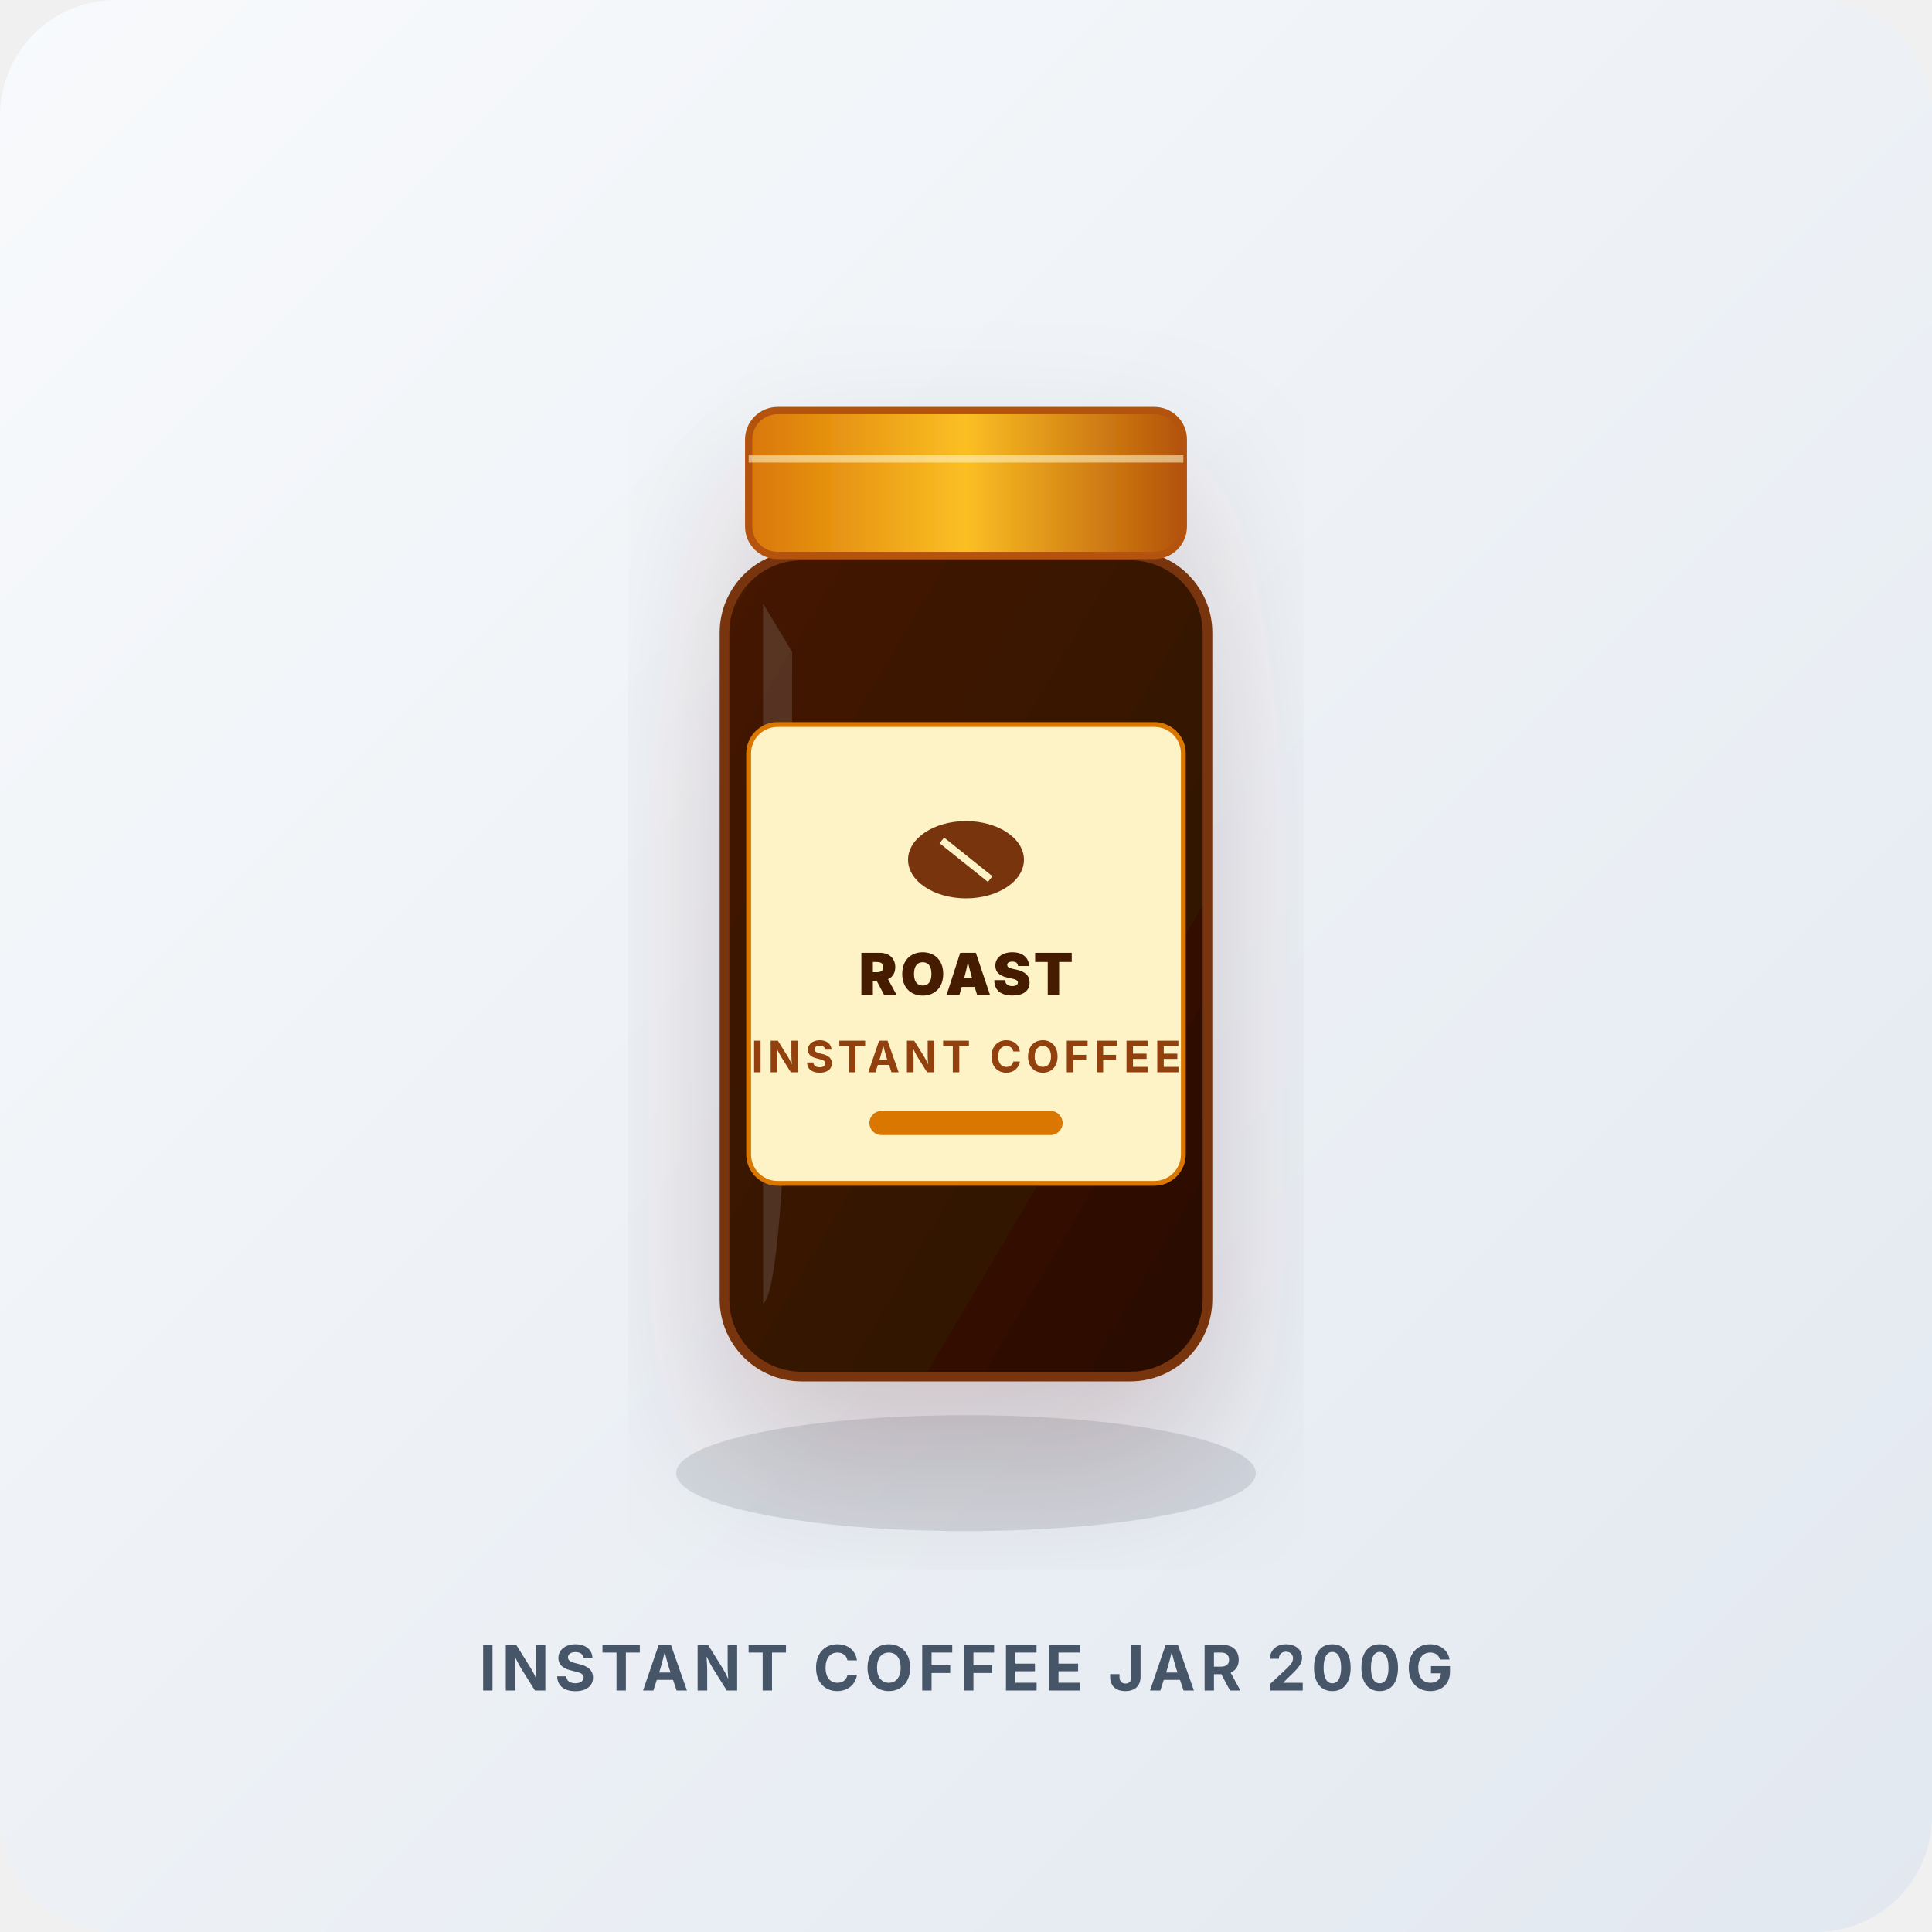
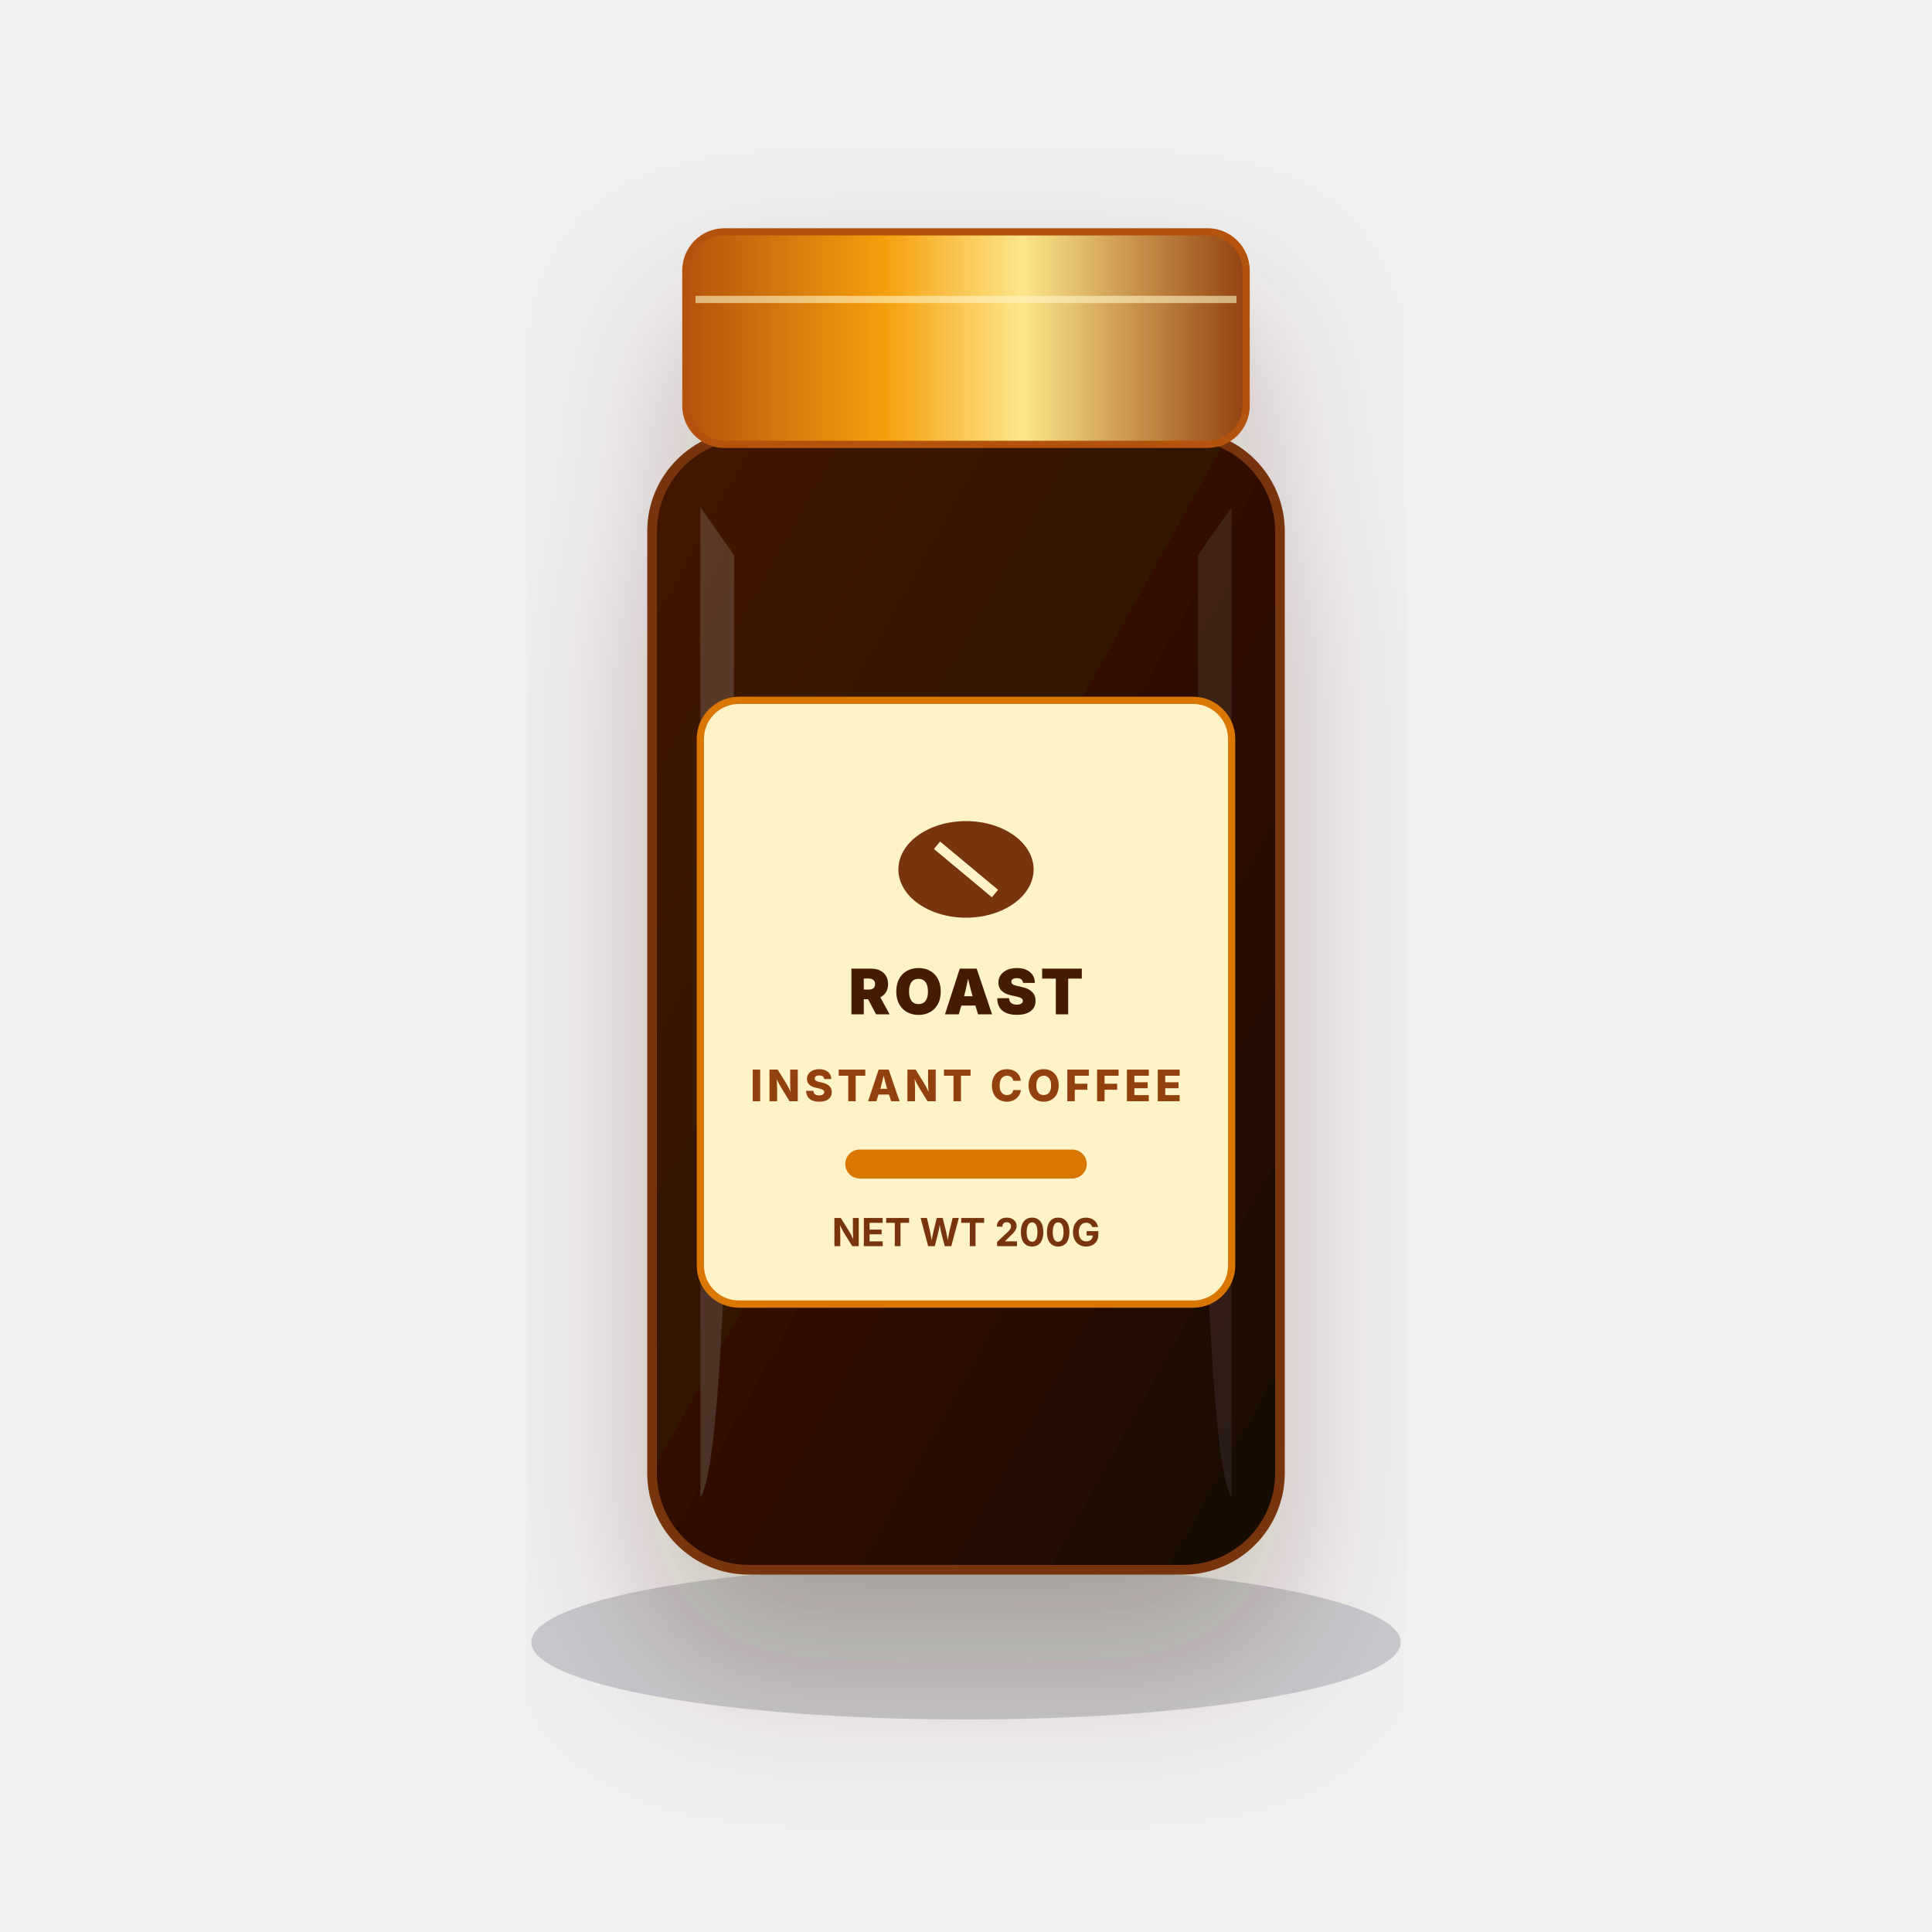
<svg xmlns="http://www.w3.org/2000/svg" viewBox="0 0 400 400" width="100%" height="100%">
  <defs>
-     <linearGradient id="bgCoffee" x1="0" y1="0" x2="1" y2="1">
-       <stop offset="0%" stop-color="#f8fafc" />
-       <stop offset="100%" stop-color="#e2e8f0" />
+     <linearGradient id="cfGoldCap" x1="0" y1="0" x2="1" y2="0">
+       <stop offset="0%" stop-color="#b45309" />
+       <stop offset="35%" stop-color="#f59e0b" />
+       <stop offset="60%" stop-color="#fde68a" />
+       <stop offset="100%" stop-color="#92400e" />
    </linearGradient>
-     <linearGradient id="goldCap" x1="0" y1="0" x2="1" y2="0">
-       <stop offset="0%" stop-color="#d97706" />
-       <stop offset="50%" stop-color="#fbbf24" />
-       <stop offset="100%" stop-color="#b45309" />
+     <linearGradient id="cfCoffeeDark" x1="0" y1="0" x2="1" y2="1">
+       <stop offset="0%" stop-color="#451a03" />
+       <stop offset="70%" stop-color="#270d03" />
+       <stop offset="100%" stop-color="#140601" />
    </linearGradient>
-     <linearGradient id="coffeeDark" x1="0" y1="0" x2="1" y2="1">
-       <stop offset="0%" stop-color="#451a03" />
-       <stop offset="100%" stop-color="#290e03" />
-     </linearGradient>
-     <filter id="shadowCoffee" x="-20%" y="-20%" width="140%" height="140%">
-       <feDropShadow dx="0" dy="16" stdDeviation="16" flood-color="#451a03" flood-opacity="0.18" />
+     <filter id="cfShadow" x="-20%" y="-20%" width="140%" height="140%">
+       <feDropShadow dx="0" dy="18" stdDeviation="16" flood-color="#451a03" flood-opacity="0.25" />
    </filter>
  </defs>
-   <rect width="400" height="400" rx="24" fill="url(#bgCoffee)" />
-   <ellipse cx="200" cy="305" rx="60" ry="12" fill="#0f172a" opacity="0.12" />
-   <g filter="url(#shadowCoffee)">
-     <rect x="150" y="115" width="100" height="170" rx="16" fill="url(#coffeeDark)" stroke="#78350f" stroke-width="2" />
-     <rect x="155" y="85" width="90" height="30" rx="6" fill="url(#goldCap)" stroke="#b45309" stroke-width="1.5" />
-     <line x1="155" y1="95" x2="245" y2="95" stroke="#fef3c7" stroke-width="1.5" opacity="0.6" />
-     <path d="M158 125 L158 270 Q164 265 164 135 Z" fill="#ffffff" opacity="0.12" />
-     <rect x="155" y="150" width="90" height="95" rx="6" fill="#fef3c7" stroke="#d97706" stroke-width="1" />
-     <ellipse cx="200" cy="178" rx="12" ry="8" fill="#78350f" />
-     <path d="M195 174 Q200 178 205 182" stroke="#fef3c7" stroke-width="1.5" fill="none" />
-     <text x="200" y="206" font-family="'Inter', sans-serif" font-size="12" font-weight="900" fill="#451a03" text-anchor="middle" letter-spacing="0.05em">ROAST</text>
-     <text x="200" y="222" font-family="'Inter', sans-serif" font-size="9" font-weight="700" fill="#92400e" text-anchor="middle" letter-spacing="0.1em">INSTANT COFFEE</text>
-     <rect x="180" y="230" width="40" height="5" rx="2.5" fill="#d97706" />
+   <ellipse cx="200" cy="340" rx="90" ry="16" fill="#0f172a" opacity="0.18" />
+   <g filter="url(#cfShadow)">
+     <rect x="135" y="90" width="130" height="235" rx="20" fill="url(#cfCoffeeDark)" stroke="#78350f" stroke-width="2" />
+     <rect x="142" y="48" width="116" height="44" rx="8" fill="url(#cfGoldCap)" stroke="#b45309" stroke-width="1.5" />
+     <line x1="144" y1="62" x2="256" y2="62" stroke="#fef3c7" stroke-width="1.5" opacity="0.6" />
+     <path d="M145 105 L145 310 Q152 300 152 115 Z" fill="#ffffff" opacity="0.14" />
+     <path d="M255 105 L255 310 Q248 300 248 115 Z" fill="#ffffff" opacity="0.08" />
+     <rect x="145" y="145" width="110" height="125" rx="8" fill="#fef3c7" stroke="#d97706" stroke-width="1.5" />
+     <ellipse cx="200" cy="180" rx="14" ry="10" fill="#78350f" />
+     <path d="M194 175 Q200 180 206 185" stroke="#fef3c7" stroke-width="2" fill="none" />
+     <text x="200" y="210" font-family="'Inter', sans-serif" font-size="13" font-weight="900" fill="#451a03" text-anchor="middle" letter-spacing="0.06em">ROAST</text>
+     <text x="200" y="228" font-family="'Inter', sans-serif" font-size="9" font-weight="800" fill="#92400e" text-anchor="middle" letter-spacing="0.1em">INSTANT COFFEE</text>
+     <rect x="175" y="238" width="50" height="6" rx="3" fill="#d97706" />
+     <text x="200" y="258" font-family="'Inter', sans-serif" font-size="8" font-weight="700" fill="#78350f" text-anchor="middle">NET WT 200G</text>
  </g>
-   <text x="200" y="350" font-family="'Inter', sans-serif" font-size="13" font-weight="700" fill="#475569" text-anchor="middle" letter-spacing="0.08em">INSTANT COFFEE JAR 200G</text>
</svg>
